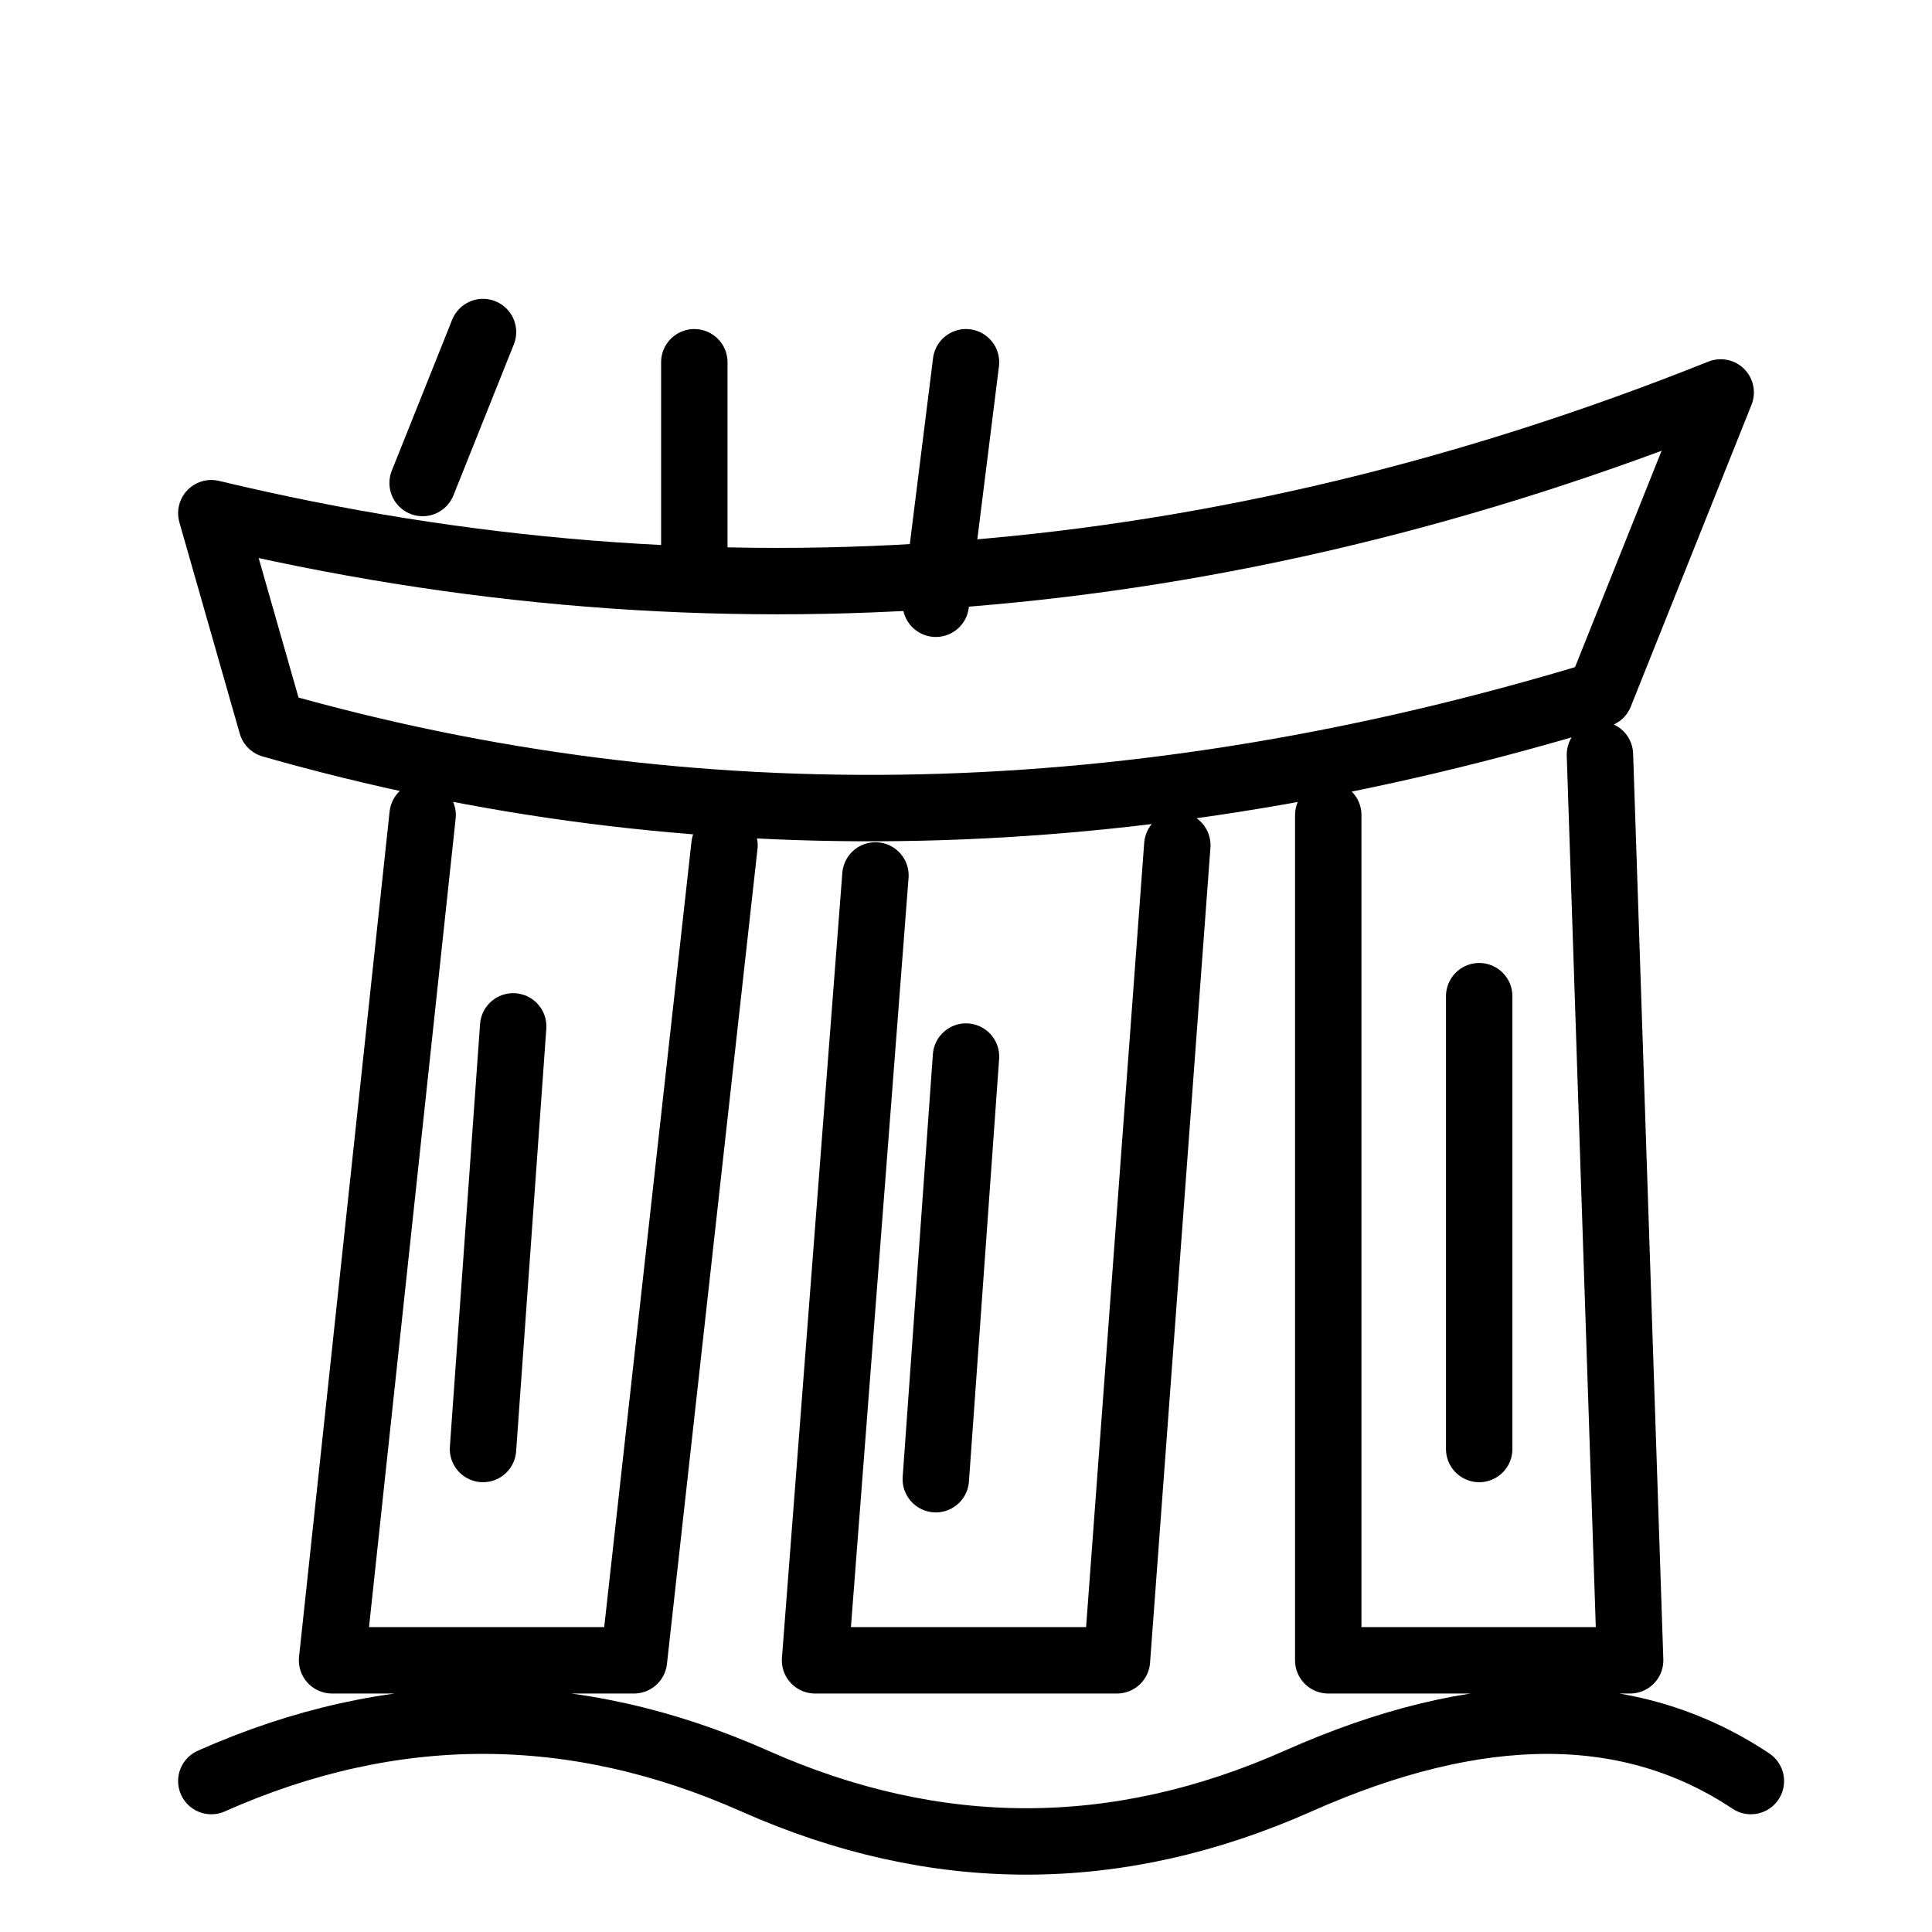
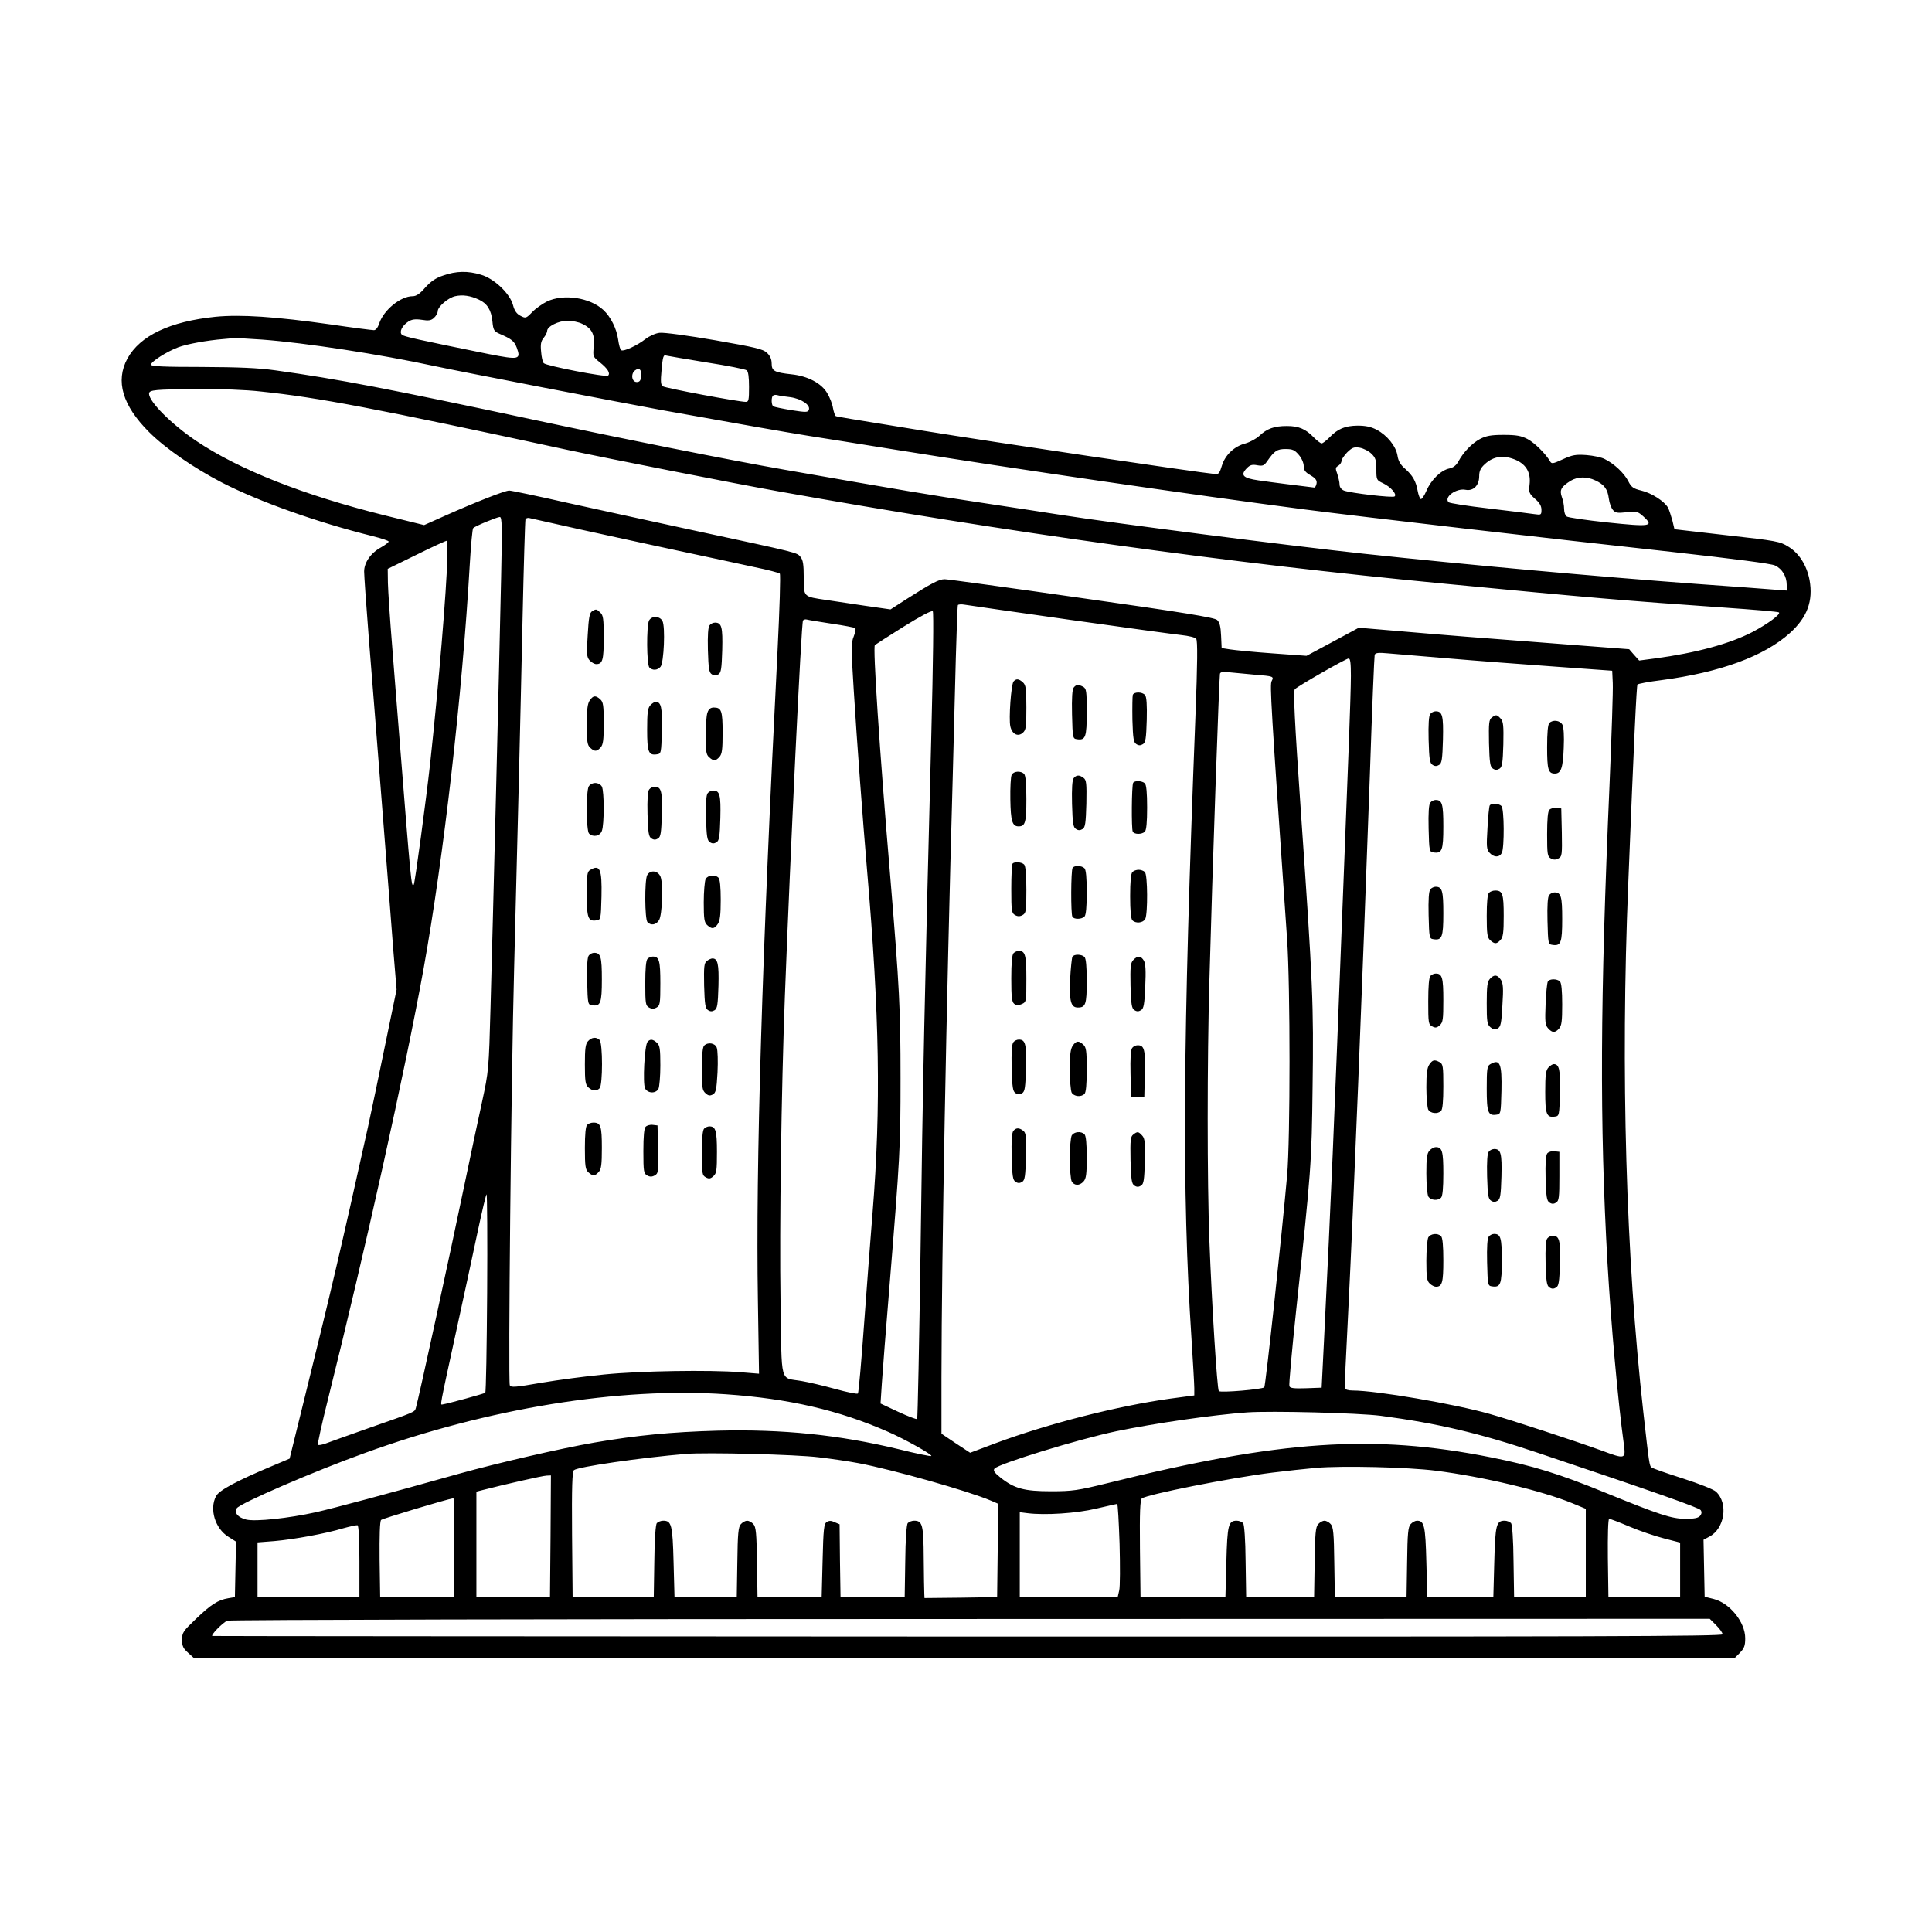
<svg xmlns="http://www.w3.org/2000/svg" width="64" height="64" viewBox="0 0 64 64">
-   <g fill="none" stroke="#000" stroke-width="2.2" stroke-linecap="round" stroke-linejoin="round">
-     <path d="M7 17Q32 23 57 13L53 23Q30 30 9 24ZM14 27L11 55H21L24 28M29 29L27 55H37L39 28M44 27L44 55H54L53 25M7 59Q16 55 25 59T43 59T58 59" fill="none" />
-     <path d="M17 34L16 48M32 35L31 49M49 33V48M14 16L16 11M23 19V12M31 20L32 12" fill="none" />
+   <g transform="scale(0.0625)">
+     <g transform="translate(0,1024) scale(0.1,-0.1)" fill="#000" stroke="none">
+       <path d="M2350 8780 c-40 -13 -66 -31 -96 -64 -29 -34 -48 -46 -67 -46 -64 0 -153 -73 -177 -144 -7 -22 -18 -36 -28 -36 -9 0 -112 13 -227 30 -297 42 -479 54 -613 41 -242 -25 -400 -100 -467 -222 -64 -119 -26 -248 115 -389 87 -87 238 -191 387 -268 199 -102 503 -210 796 -283 48 -12 87 -25 87 -29 0 -5 -19 -19 -42 -32 -53 -29 -88 -80 -88 -127 0 -20 11 -180 25 -356 14 -176 46 -574 70 -885 24 -311 52 -657 60 -770 l17 -205 -62 -300 c-34 -165 -74 -358 -90 -430 -144 -649 -195 -866 -339 -1448 l-76 -308 -90 -38 c-191 -80 -284 -130 -300 -161 -36 -69 -5 -171 65 -215 l41 -26 -3 -147 -3 -147 -35 -6 c-54 -9 -92 -33 -171 -109 -68 -65 -74 -73 -74 -111 0 -34 6 -46 33 -70 l32 -29 4081 0 4081 0 29 29 c24 25 29 38 29 78 0 85 -81 186 -167 208 l-48 12 -3 151 -3 151 30 16 c82 42 103 177 36 239 -13 12 -89 42 -176 70 -85 27 -159 53 -165 58 -12 9 -13 17 -44 293 -92 822 -121 1804 -80 2800 31 777 44 1051 49 1057 4 4 60 15 126 23 312 41 546 127 682 250 92 83 124 170 104 281 -15 78 -55 142 -113 177 -43 27 -63 31 -325 60 l-278 32 -11 46 c-7 25 -17 56 -23 68 -19 34 -87 78 -142 91 -42 10 -53 18 -69 50 -21 41 -73 91 -123 116 -17 10 -62 19 -98 22 -57 4 -75 1 -125 -22 -55 -25 -60 -26 -69 -10 -23 39 -81 97 -119 117 -33 17 -58 22 -126 22 -68 0 -93 -5 -126 -22 -43 -23 -88 -70 -115 -120 -11 -20 -27 -32 -47 -36 -44 -9 -96 -59 -121 -117 -12 -28 -26 -48 -31 -45 -5 3 -12 22 -16 43 -9 52 -27 82 -66 117 -25 21 -37 42 -41 70 -8 50 -55 108 -110 137 -30 16 -59 22 -102 22 -67 -1 -105 -17 -149 -63 -17 -17 -35 -31 -41 -31 -6 0 -24 14 -41 31 -43 45 -80 61 -143 61 -68 0 -106 -14 -146 -52 -16 -15 -49 -33 -73 -40 -60 -15 -109 -62 -126 -119 -10 -35 -18 -46 -32 -44 -104 10 -1188 171 -1544 229 -424 69 -464 75 -471 79 -4 3 -10 22 -14 42 -3 21 -17 57 -31 80 -30 51 -102 90 -189 99 -91 10 -105 18 -105 57 0 23 -8 41 -25 57 -21 20 -61 29 -277 67 -139 24 -270 42 -292 39 -21 -2 -54 -17 -75 -33 -43 -34 -116 -68 -129 -59 -5 3 -12 29 -16 58 -8 56 -39 119 -78 155 -71 66 -211 87 -299 45 -24 -12 -60 -37 -78 -56 -33 -34 -35 -34 -62 -20 -20 10 -32 26 -40 57 -16 61 -100 141 -170 161 -69 21 -131 20 -199 -4z m188 -128 c44 -20 66 -55 72 -116 4 -45 9 -52 35 -64 67 -29 80 -39 94 -75 23 -63 12 -65 -147 -34 -379 77 -452 93 -462 103 -15 15 1 48 35 70 17 11 36 14 70 9 36 -6 50 -4 65 10 11 10 20 26 20 35 0 24 54 71 92 80 40 9 81 3 126 -18z m547 -128 c52 -24 69 -57 62 -121 -5 -52 -5 -54 33 -84 41 -33 56 -57 43 -70 -10 -10 -329 52 -341 66 -6 6 -12 33 -14 61 -4 39 -1 56 14 74 10 12 18 29 18 36 0 24 61 54 108 54 24 0 59 -7 77 -16z m-1695 -84 c228 -17 625 -78 912 -140 129 -28 984 -193 1208 -234 417 -75 650 -116 775 -136 72 -11 283 -45 470 -75 602 -97 1574 -239 2159 -315 310 -40 1312 -156 1946 -225 339 -38 526 -62 548 -72 38 -18 62 -58 62 -103 l0 -30 -67 5 c-38 3 -221 17 -408 30 -542 40 -1213 101 -1765 160 -417 45 -1319 161 -1600 205 -69 11 -260 40 -425 65 -268 40 -433 68 -1050 176 -287 50 -867 166 -1335 266 -765 163 -1023 213 -1360 260 -93 13 -194 17 -393 18 -195 0 -267 3 -267 12 0 16 83 69 144 92 48 18 154 37 241 44 22 2 47 4 55 5 8 1 76 -3 150 -8z m2355 -121 c110 -17 206 -36 213 -42 8 -6 12 -37 12 -88 0 -69 -2 -79 -17 -79 -38 0 -429 73 -441 83 -10 8 -11 28 -6 81 7 80 10 87 27 81 7 -2 102 -18 212 -36z m-347 -75 c-2 -21 -8 -29 -23 -29 -27 0 -33 44 -9 62 23 17 36 3 32 -33z m-2016 -79 c307 -32 604 -89 1628 -310 220 -47 885 -178 1115 -219 1212 -217 2382 -380 3535 -490 767 -74 957 -90 1474 -126 159 -11 292 -22 295 -26 10 -10 -60 -61 -139 -103 -121 -63 -301 -112 -519 -141 l-83 -11 -27 30 -26 30 -340 26 c-451 34 -649 50 -892 71 l-201 17 -139 -75 -138 -74 -180 13 c-99 7 -200 17 -225 21 l-45 7 -3 66 c-2 49 -8 71 -21 83 -14 13 -186 41 -717 116 -384 55 -711 100 -727 100 -30 0 -70 -21 -205 -107 l-82 -53 -133 19 c-72 11 -166 25 -207 31 -123 18 -120 15 -120 119 0 70 -4 93 -17 109 -20 24 -4 20 -553 138 -217 47 -525 114 -683 149 -159 36 -297 65 -308 65 -23 0 -182 -63 -337 -132 l-114 -51 -211 52 c-429 107 -769 241 -997 394 -129 87 -250 207 -250 250 0 21 29 23 265 25 109 1 249 -4 327 -13z m2806 -30 c59 -8 109 -42 99 -67 -5 -14 -15 -14 -92 -2 -48 8 -91 17 -96 20 -11 6 -12 48 -2 57 4 4 14 5 22 3 9 -3 40 -8 69 -11z m3081 -300 c22 -21 26 -35 26 -83 0 -56 1 -57 37 -74 39 -19 73 -57 60 -69 -8 -9 -237 18 -269 31 -14 6 -23 18 -23 32 0 12 -6 37 -12 56 -11 29 -10 35 5 43 9 6 17 17 17 25 0 9 14 29 30 46 27 26 36 30 67 25 21 -4 48 -18 62 -32z m-385 -6 c15 -17 26 -43 26 -59 0 -22 8 -33 36 -49 27 -16 35 -27 32 -44 -2 -12 -8 -22 -13 -21 -60 7 -236 29 -295 38 -83 12 -98 28 -60 66 16 16 28 19 54 14 29 -5 36 -2 52 21 39 56 53 65 98 65 37 0 48 -5 70 -31z m1153 -28 c54 -25 77 -68 70 -129 -5 -42 -2 -48 29 -76 24 -20 34 -38 34 -58 0 -27 -2 -28 -37 -23 -21 3 -130 17 -242 30 -113 13 -208 28 -213 33 -27 27 41 76 90 66 41 -8 72 23 72 72 0 27 7 43 30 64 46 43 102 50 167 21z m418 -107 c48 -22 66 -47 72 -96 3 -24 13 -51 22 -61 13 -16 24 -17 72 -12 53 6 59 5 90 -23 57 -52 37 -55 -192 -31 -112 12 -210 26 -216 32 -7 5 -13 23 -13 40 0 17 -5 45 -12 63 -13 37 -4 54 47 86 37 22 86 23 130 2z m-5799 -516 c-9 -429 -44 -1847 -56 -2273 -9 -335 -10 -343 -45 -505 -20 -91 -58 -271 -85 -400 -88 -423 -251 -1173 -266 -1223 -7 -22 0 -19 -249 -106 -110 -39 -214 -76 -232 -83 -18 -6 -35 -9 -38 -6 -3 3 21 113 54 244 196 785 409 1742 506 2279 107 595 205 1450 245 2145 6 102 14 188 18 191 11 11 125 58 141 59 12 0 13 -50 7 -322z m419 256 c138 -30 374 -82 525 -114 151 -32 331 -71 400 -86 69 -14 129 -30 133 -34 5 -4 -1 -189 -12 -411 -82 -1610 -116 -2727 -104 -3442 l6 -388 -99 8 c-161 13 -533 7 -721 -12 -95 -9 -245 -29 -334 -44 -138 -24 -162 -26 -167 -13 -9 24 7 1615 23 2212 19 738 32 1261 45 1865 6 275 13 505 15 512 2 6 12 10 22 7 10 -2 131 -29 268 -60z m-704 -146 c-4 -178 -46 -677 -91 -1093 -22 -198 -81 -638 -87 -644 -13 -16 -14 0 -78 804 -8 105 -25 309 -36 455 -12 146 -22 299 -23 340 l-1 75 155 76 c85 42 157 75 159 73 2 -2 3 -41 2 -86z m3299 -333 c289 -41 555 -77 592 -81 37 -4 73 -12 78 -20 8 -9 7 -129 -4 -411 -67 -1726 -72 -2513 -21 -3296 8 -125 15 -245 15 -265 l0 -38 -127 -17 c-280 -39 -646 -132 -928 -237 l-133 -50 -76 50 -76 51 0 297 c1 664 25 1952 60 3197 5 187 12 464 16 615 4 151 9 279 11 283 3 4 19 5 36 2 18 -3 268 -39 557 -80z m-734 -617 c-34 -1321 -46 -1872 -57 -2733 -7 -484 -15 -883 -18 -886 -3 -3 -48 14 -100 38 l-94 44 7 107 c4 59 22 294 41 522 55 676 58 729 58 1095 0 368 -6 483 -53 1050 -60 709 -94 1235 -83 1246 5 4 73 48 153 98 87 54 148 87 154 81 5 -5 2 -268 -8 -662z m-526 596 c63 -9 118 -20 123 -23 4 -4 0 -24 -8 -44 -14 -34 -14 -62 0 -285 17 -275 48 -689 70 -947 67 -777 75 -1261 30 -1820 -9 -110 -29 -370 -44 -577 -15 -208 -30 -381 -34 -384 -4 -4 -58 7 -119 24 -62 17 -142 36 -178 42 -119 21 -106 -29 -113 422 -6 398 4 1114 23 1618 29 761 87 1977 96 1991 3 5 13 8 22 5 10 -3 69 -12 132 -22z m3270 -184 c140 -12 392 -31 560 -43 l305 -22 3 -65 c2 -36 -6 -276 -17 -535 -50 -1146 -53 -1794 -11 -2540 19 -324 55 -731 87 -962 10 -77 7 -78 -119 -31 -144 52 -476 161 -593 194 -187 53 -601 124 -725 124 -25 0 -40 5 -41 13 -2 26 3 133 17 407 28 553 74 1710 115 2855 11 336 23 616 25 624 4 11 19 13 72 8 37 -3 182 -15 322 -27z m-520 -92 c0 -51 -5 -203 -10 -338 -5 -135 -19 -483 -30 -775 -54 -1393 -62 -1589 -103 -2420 l-12 -240 -83 -3 c-63 -2 -84 0 -88 11 -3 8 13 185 35 393 81 758 83 784 88 1196 6 437 2 533 -62 1455 -34 491 -41 641 -32 650 18 18 270 162 285 163 9 0 12 -25 12 -92z m-510 6 c100 -8 103 -9 90 -34 -10 -20 -5 -110 82 -1370 17 -247 17 -1058 0 -1250 -28 -317 -114 -1115 -121 -1123 -11 -11 -232 -30 -241 -20 -9 10 -37 455 -50 798 -12 314 -12 951 0 1375 16 592 52 1615 56 1629 3 10 17 12 57 7 28 -3 86 -8 127 -12z m-4068 -3276 c-2 -288 -6 -526 -10 -530 -6 -5 -195 -57 -227 -62 -12 -1 -17 -25 71 379 41 187 93 429 116 538 23 108 44 197 47 197 3 0 5 -235 3 -522z m1266 -538 c332 -23 598 -84 859 -199 87 -38 236 -121 229 -128 -3 -3 -81 13 -173 36 -316 76 -614 107 -963 98 -243 -7 -423 -24 -650 -63 -174 -30 -512 -108 -717 -165 -384 -108 -658 -181 -758 -204 -145 -32 -320 -51 -370 -39 -44 11 -65 36 -50 60 17 26 409 196 682 294 651 236 1345 349 1911 310z m3470 -114 c301 -40 519 -91 832 -196 617 -207 856 -291 864 -304 7 -10 5 -20 -3 -30 -10 -12 -31 -16 -77 -16 -74 0 -137 21 -427 139 -244 100 -381 142 -606 187 -623 124 -1114 91 -2031 -137 -159 -39 -186 -43 -300 -43 -141 0 -194 14 -269 74 -31 25 -38 36 -30 46 22 26 442 155 645 198 202 42 513 87 694 100 130 9 590 -3 708 -18z m-2978 -220 c69 -8 163 -22 210 -31 180 -34 581 -147 703 -199 l37 -16 -2 -248 -3 -247 -192 -3 -193 -2 -1 22 c-1 13 -2 98 -3 189 -1 178 -7 199 -51 199 -12 0 -27 -6 -34 -13 -6 -9 -12 -84 -13 -203 l-3 -189 -170 0 -170 0 -3 193 -2 193 -26 11 c-18 9 -30 9 -42 1 -15 -9 -18 -37 -22 -204 l-5 -194 -170 0 -170 0 -3 184 c-2 154 -5 188 -19 203 -9 10 -24 18 -33 18 -9 0 -24 -8 -33 -18 -14 -15 -17 -49 -19 -203 l-3 -184 -165 0 -165 0 -5 186 c-5 198 -11 219 -55 219 -12 0 -27 -6 -34 -13 -6 -9 -12 -84 -13 -203 l-3 -189 -215 0 -215 0 -3 331 c-2 257 1 334 10 342 23 18 354 66 593 86 112 9 585 -3 705 -18z m3270 -71 c252 -32 562 -106 725 -173 l70 -29 0 -234 0 -234 -190 0 -190 0 -3 189 c-1 119 -7 194 -13 203 -7 7 -22 13 -34 13 -44 0 -50 -21 -55 -219 l-5 -186 -175 0 -175 0 -5 186 c-5 193 -11 219 -50 219 -9 0 -24 -8 -33 -18 -14 -15 -17 -49 -19 -203 l-3 -184 -190 0 -190 0 -3 184 c-2 154 -5 188 -19 203 -9 10 -24 18 -33 18 -9 0 -24 -8 -33 -18 -14 -15 -17 -49 -19 -203 l-3 -184 -180 0 -180 0 -3 189 c-1 119 -7 194 -13 203 -7 7 -22 13 -34 13 -44 0 -50 -21 -55 -219 l-5 -186 -225 0 -225 0 -3 256 c-2 197 1 259 10 267 27 21 468 109 693 137 72 9 175 20 230 25 139 12 485 4 635 -15z m-4692 -347 l-3 -323 -195 0 -195 0 0 279 0 280 35 9 c109 28 318 76 338 76 l22 1 -2 -322z m-510 -60 l-3 -263 -195 0 -195 0 -3 199 c-1 124 1 203 8 210 7 7 345 109 383 115 4 0 6 -117 5 -261z m3526 20 c3 -117 3 -229 -2 -248 l-8 -35 -259 0 -260 0 0 225 0 225 40 -5 c93 -12 261 -1 365 24 58 13 108 25 111 25 4 1 9 -95 13 -211z m2702 91 c54 -23 137 -51 184 -63 l85 -22 0 -144 0 -145 -190 0 -190 0 -3 208 c-1 118 1 207 7 207 5 0 53 -18 107 -41z m-6731 -185 l0 -189 -270 0 -270 0 0 145 0 145 90 7 c102 9 269 39 365 68 36 10 70 17 75 16 6 -2 10 -74 10 -192z m7191 -338 c19 -19 34 -40 34 -48 0 -11 -648 -13 -3998 -12 -2198 1 -4001 2 -4006 3 -13 1 54 71 79 81 11 5 1783 9 3939 9 l3918 1 34 -34z M3138 7000 c-13 -8 -18 -34 -23 -125 -7 -103 -5 -118 10 -135 10 -11 26 -20 35 -20 34 0 40 22 40 140 0 101 -3 119 -18 133 -21 20 -22 20 -44 7z M3440 6951 c-14 -28 -13 -234 2 -249 17 -17 43 -15 59 4 18 22 26 213 10 243 -15 27 -57 28 -71 2z M3761 6926 c-8 -9 -11 -53 -9 -131 3 -99 6 -120 21 -129 12 -8 22 -8 35 0 14 9 17 30 20 129 3 121 -3 145 -38 145 -10 0 -23 -6 -29 -14z M3126 6528 c-12 -17 -16 -49 -16 -129 0 -90 3 -108 18 -122 24 -22 35 -21 55 1 14 15 17 40 17 129 0 94 -3 112 -18 126 -25 23 -38 21 -56 -5z M3447 6502 c-14 -15 -17 -40 -17 -129 0 -119 7 -138 52 -131 22 3 23 6 26 127 3 122 -4 151 -33 151 -6 0 -19 -8 -28 -18z M3750 6464 c-6 -14 -10 -69 -10 -123 0 -82 3 -101 18 -114 24 -22 35 -21 55 1 14 15 17 40 17 128 0 117 -6 134 -47 134 -16 0 -27 -8 -33 -26z M3120 6071 c-14 -28 -13 -234 2 -249 21 -21 58 -14 68 14 13 34 13 210 0 235 -6 11 -21 19 -35 19 -14 0 -29 -8 -35 -19z M3441 6056 c-8 -9 -11 -53 -9 -131 3 -99 6 -120 21 -129 12 -8 22 -8 35 0 14 9 17 30 20 129 3 121 -3 145 -38 145 -10 0 -23 -6 -29 -14z M3751 6036 c-8 -9 -11 -53 -9 -131 3 -99 6 -120 21 -129 12 -8 22 -8 35 0 14 9 17 30 20 129 3 121 -3 145 -38 145 -10 0 -23 -6 -29 -14z M3128 5629 c-16 -9 -18 -26 -18 -128 0 -128 7 -146 52 -139 22 3 23 6 26 127 3 145 -8 171 -60 140z M3430 5601 c-14 -28 -13 -234 2 -249 19 -19 46 -14 61 11 17 27 23 191 8 230 -13 33 -55 38 -71 8z M3740 5581 c-5 -11 -10 -67 -10 -124 0 -88 3 -106 18 -120 25 -23 38 -21 56 5 12 17 16 49 16 128 0 69 -4 110 -12 118 -18 18 -56 14 -68 -7z M3121 5176 c-8 -9 -11 -55 -9 -137 3 -121 4 -124 26 -127 45 -7 52 11 52 137 0 120 -6 141 -41 141 -9 0 -22 -6 -28 -14z M3432 5158 c-8 -8 -12 -51 -12 -130 0 -107 2 -118 20 -128 14 -8 26 -8 40 0 18 10 20 21 20 128 0 120 -6 142 -40 142 -9 0 -21 -5 -28 -12z M3747 5147 c-15 -11 -17 -28 -15 -131 3 -100 6 -121 21 -130 12 -8 22 -8 35 0 14 9 17 30 20 129 3 116 -4 145 -32 145 -7 0 -20 -6 -29 -13z M3117 4722 c-14 -15 -17 -40 -17 -124 0 -89 3 -107 18 -121 22 -20 43 -22 60 -5 17 17 17 239 0 256 -17 17 -42 15 -61 -6z M3432 4718 c-16 -20 -26 -221 -13 -247 15 -27 57 -28 71 -2 5 11 10 67 10 124 0 88 -3 106 -18 120 -22 20 -36 21 -50 5z M3732 4698 c-8 -8 -12 -50 -12 -123 0 -98 2 -114 19 -129 15 -14 24 -15 39 -7 16 9 20 25 25 117 3 60 1 118 -4 131 -9 25 -47 31 -67 11z M3112 4278 c-8 -8 -12 -50 -12 -123 0 -96 3 -114 18 -128 24 -22 35 -21 55 1 14 15 17 40 17 128 0 116 -6 134 -45 134 -12 0 -26 -5 -33 -12z M3422 4268 c-8 -8 -12 -49 -12 -130 0 -107 2 -118 20 -128 14 -8 26 -8 40 0 19 10 20 19 18 138 l-3 127 -25 3 c-14 2 -31 -3 -38 -10z M3732 4258 c-8 -8 -12 -51 -12 -130 0 -109 2 -118 21 -128 16 -9 25 -8 40 6 17 15 19 31 19 129 0 113 -7 135 -40 135 -9 0 -21 -5 -28 -12z M5372 6628 c-13 -17 -26 -198 -17 -238 9 -41 40 -57 66 -34 17 15 19 31 19 134 0 101 -3 119 -18 133 -22 20 -36 21 -50 5z M5691 6596 c-8 -9 -11 -56 -9 -142 3 -126 4 -129 26 -132 46 -7 52 11 52 144 0 112 -2 124 -19 134 -26 13 -36 13 -50 -4z M6004 6557 c-2 -7 -3 -66 -2 -132 3 -99 6 -120 21 -129 12 -8 22 -8 35 0 14 9 17 30 20 129 2 78 -1 122 -9 131 -15 18 -58 18 -65 1z M5362 6133 c-5 -10 -8 -68 -7 -130 2 -115 10 -143 44 -143 35 0 41 21 41 145 0 81 -4 125 -12 133 -18 18 -56 15 -66 -5z M5691 6116 c-8 -9 -11 -55 -9 -136 3 -104 6 -125 21 -134 12 -8 22 -8 35 0 14 9 17 30 20 135 2 108 0 125 -15 136 -22 17 -38 16 -52 -1z M6006 6091 c-8 -13 -10 -246 -2 -259 9 -16 49 -15 64 0 8 8 12 51 12 128 0 77 -4 120 -12 128 -14 14 -54 16 -62 3z M5367 5663 c-4 -3 -7 -64 -7 -134 0 -118 2 -129 20 -139 14 -8 26 -8 40 0 18 10 20 21 20 133 0 82 -4 127 -12 135 -13 13 -50 16 -61 5z M5685 5640 c-9 -14 -10 -245 -1 -259 9 -15 49 -14 64 1 8 8 12 51 12 128 0 77 -4 120 -12 128 -15 15 -54 16 -63 2z M6002 5618 c-8 -8 -12 -51 -12 -128 0 -77 4 -120 12 -128 18 -18 56 -14 68 7 14 28 13 234 -2 249 -7 7 -21 12 -33 12 -12 0 -26 -5 -33 -12z M5372 5188 c-8 -8 -12 -52 -12 -134 0 -97 3 -124 15 -134 12 -10 21 -10 40 -2 25 11 25 13 25 135 0 125 -6 147 -40 147 -9 0 -21 -5 -28 -12z M5684 5169 c-3 -6 -9 -59 -12 -118 -5 -119 4 -151 41 -151 41 0 47 17 47 140 0 77 -4 120 -12 128 -15 15 -55 16 -64 1z M6006 5151 c-14 -15 -16 -37 -14 -136 3 -99 6 -120 21 -129 12 -8 22 -8 35 0 14 9 18 31 22 125 4 84 2 120 -7 137 -16 27 -34 28 -57 3z M5371 4716 c-8 -9 -11 -55 -9 -136 3 -104 6 -125 21 -134 12 -8 22 -8 35 0 14 9 17 30 20 134 3 126 -3 150 -38 150 -10 0 -23 -6 -29 -14z M5686 4698 c-12 -17 -16 -48 -16 -126 0 -57 5 -112 10 -123 12 -21 50 -25 68 -7 8 8 12 51 12 128 0 101 -3 119 -18 133 -25 23 -38 21 -56 -5z M6001 4686 c-8 -9 -11 -55 -9 -137 l3 -124 35 0 35 0 3 124 c3 128 -3 151 -38 151 -10 0 -23 -6 -29 -14z M5371 4246 c-8 -9 -11 -55 -9 -136 3 -104 6 -125 21 -134 12 -8 22 -8 35 0 14 9 17 30 20 135 2 108 0 125 -15 136 -22 17 -38 16 -52 -1z M5680 4221 c-5 -11 -10 -65 -10 -121 0 -56 5 -110 10 -121 13 -24 42 -25 63 -1 14 15 17 40 17 128 0 72 -4 114 -12 122 -18 18 -56 14 -68 -7z M6007 4227 c-15 -11 -17 -28 -15 -136 3 -105 6 -126 21 -135 12 -8 22 -8 35 0 14 9 17 30 20 129 2 99 0 121 -14 136 -20 22 -25 23 -47 6z M7581 6456 c-8 -9 -11 -55 -9 -136 3 -104 6 -125 21 -134 12 -8 22 -8 35 0 14 9 17 30 20 134 3 126 -3 150 -38 150 -10 0 -23 -6 -29 -14z M7907 6437 c-15 -11 -17 -28 -15 -136 3 -105 6 -126 21 -135 12 -8 22 -8 35 0 14 9 17 30 20 129 2 99 0 121 -14 136 -20 22 -25 23 -47 6z M8212 6408 c-8 -8 -12 -51 -12 -128 0 -119 6 -140 41 -140 33 0 43 30 47 135 3 65 0 110 -7 124 -13 23 -50 28 -69 9z M7581 5986 c-8 -9 -11 -55 -9 -137 3 -121 4 -124 26 -127 45 -7 52 11 52 137 0 120 -6 141 -41 141 -9 0 -22 -6 -28 -14z M7896 5971 c-3 -4 -9 -58 -12 -120 -6 -99 -5 -113 11 -131 23 -25 51 -26 65 -1 14 28 13 234 -2 249 -14 14 -54 16 -62 3z M8212 5948 c-8 -8 -12 -49 -12 -130 0 -107 2 -118 20 -128 14 -8 26 -8 40 0 19 10 20 19 18 138 l-3 127 -25 3 c-14 2 -31 -3 -38 -10z M7581 5526 c-8 -9 -11 -55 -9 -137 3 -121 4 -124 26 -127 45 -7 52 11 52 137 0 120 -6 141 -41 141 -9 0 -22 -6 -28 -14z M7892 5508 c-8 -8 -12 -50 -12 -123 0 -96 3 -114 18 -128 24 -22 35 -21 55 1 14 15 17 40 17 128 0 116 -6 134 -45 134 -12 0 -26 -5 -33 -12z M8211 5496 c-8 -9 -11 -55 -9 -137 3 -121 4 -124 26 -127 45 -7 52 11 52 137 0 120 -6 141 -41 141 -9 0 -22 -6 -28 -14z M7582 5068 c-8 -8 -12 -53 -12 -135 0 -114 1 -123 21 -133 16 -9 25 -8 40 6 17 15 19 31 19 134 0 118 -6 140 -40 140 -9 0 -21 -5 -28 -12z M7897 5052 c-14 -15 -17 -40 -17 -129 0 -96 2 -112 19 -127 15 -13 24 -15 39 -7 16 9 20 26 25 122 6 92 4 117 -8 136 -19 28 -36 29 -58 5z M8204 5038 c-4 -7 -10 -61 -12 -120 -4 -94 -2 -111 13 -128 22 -25 37 -25 58 -2 14 15 17 40 17 128 0 72 -4 114 -12 122 -15 15 -55 15 -64 0z M7576 4598 c-12 -17 -16 -48 -16 -121 0 -54 5 -107 10 -118 12 -21 50 -25 68 -7 8 8 12 51 12 130 0 106 -2 118 -19 128 -28 15 -38 13 -55 -12z M7898 4599 c-16 -9 -18 -26 -18 -128 0 -128 7 -146 52 -139 22 3 23 6 26 127 3 145 -8 171 -60 140z M8207 4582 c-14 -15 -17 -40 -17 -129 0 -119 7 -138 52 -131 22 3 23 6 26 127 3 122 -4 151 -33 151 -6 0 -19 -8 -28 -18z M7577 4142 c-14 -15 -17 -40 -17 -121 0 -56 5 -111 10 -122 12 -21 50 -25 68 -7 8 8 12 51 12 128 0 118 -6 140 -40 140 -9 0 -24 -8 -33 -18z M7891 4136 c-8 -9 -11 -53 -9 -131 3 -99 6 -120 21 -129 12 -8 22 -8 35 0 14 9 17 30 20 129 3 121 -3 145 -38 145 -10 0 -23 -6 -29 -14z M8201 4127 c-8 -10 -11 -52 -9 -132 3 -99 6 -120 21 -129 12 -8 22 -8 35 0 15 10 17 28 17 140 l0 129 -26 3 c-14 2 -31 -3 -38 -11z M7570 3681 c-5 -11 -10 -67 -10 -124 0 -88 3 -106 18 -120 10 -10 25 -17 33 -17 33 0 39 23 39 140 0 77 -4 120 -12 128 -18 18 -56 14 -68 -7z M7891 3686 c-8 -9 -11 -55 -9 -137 3 -121 4 -124 26 -127 45 -7 52 11 52 137 0 120 -6 141 -41 141 -9 0 -22 -6 -28 -14z M8201 3676 c-8 -9 -11 -53 -9 -131 3 -99 6 -120 21 -129 12 -8 22 -8 35 0 14 9 17 30 20 129 3 121 -3 145 -38 145 -10 0 -23 -6 -29 -14z" />
+     </g>
  </g>
</svg>
